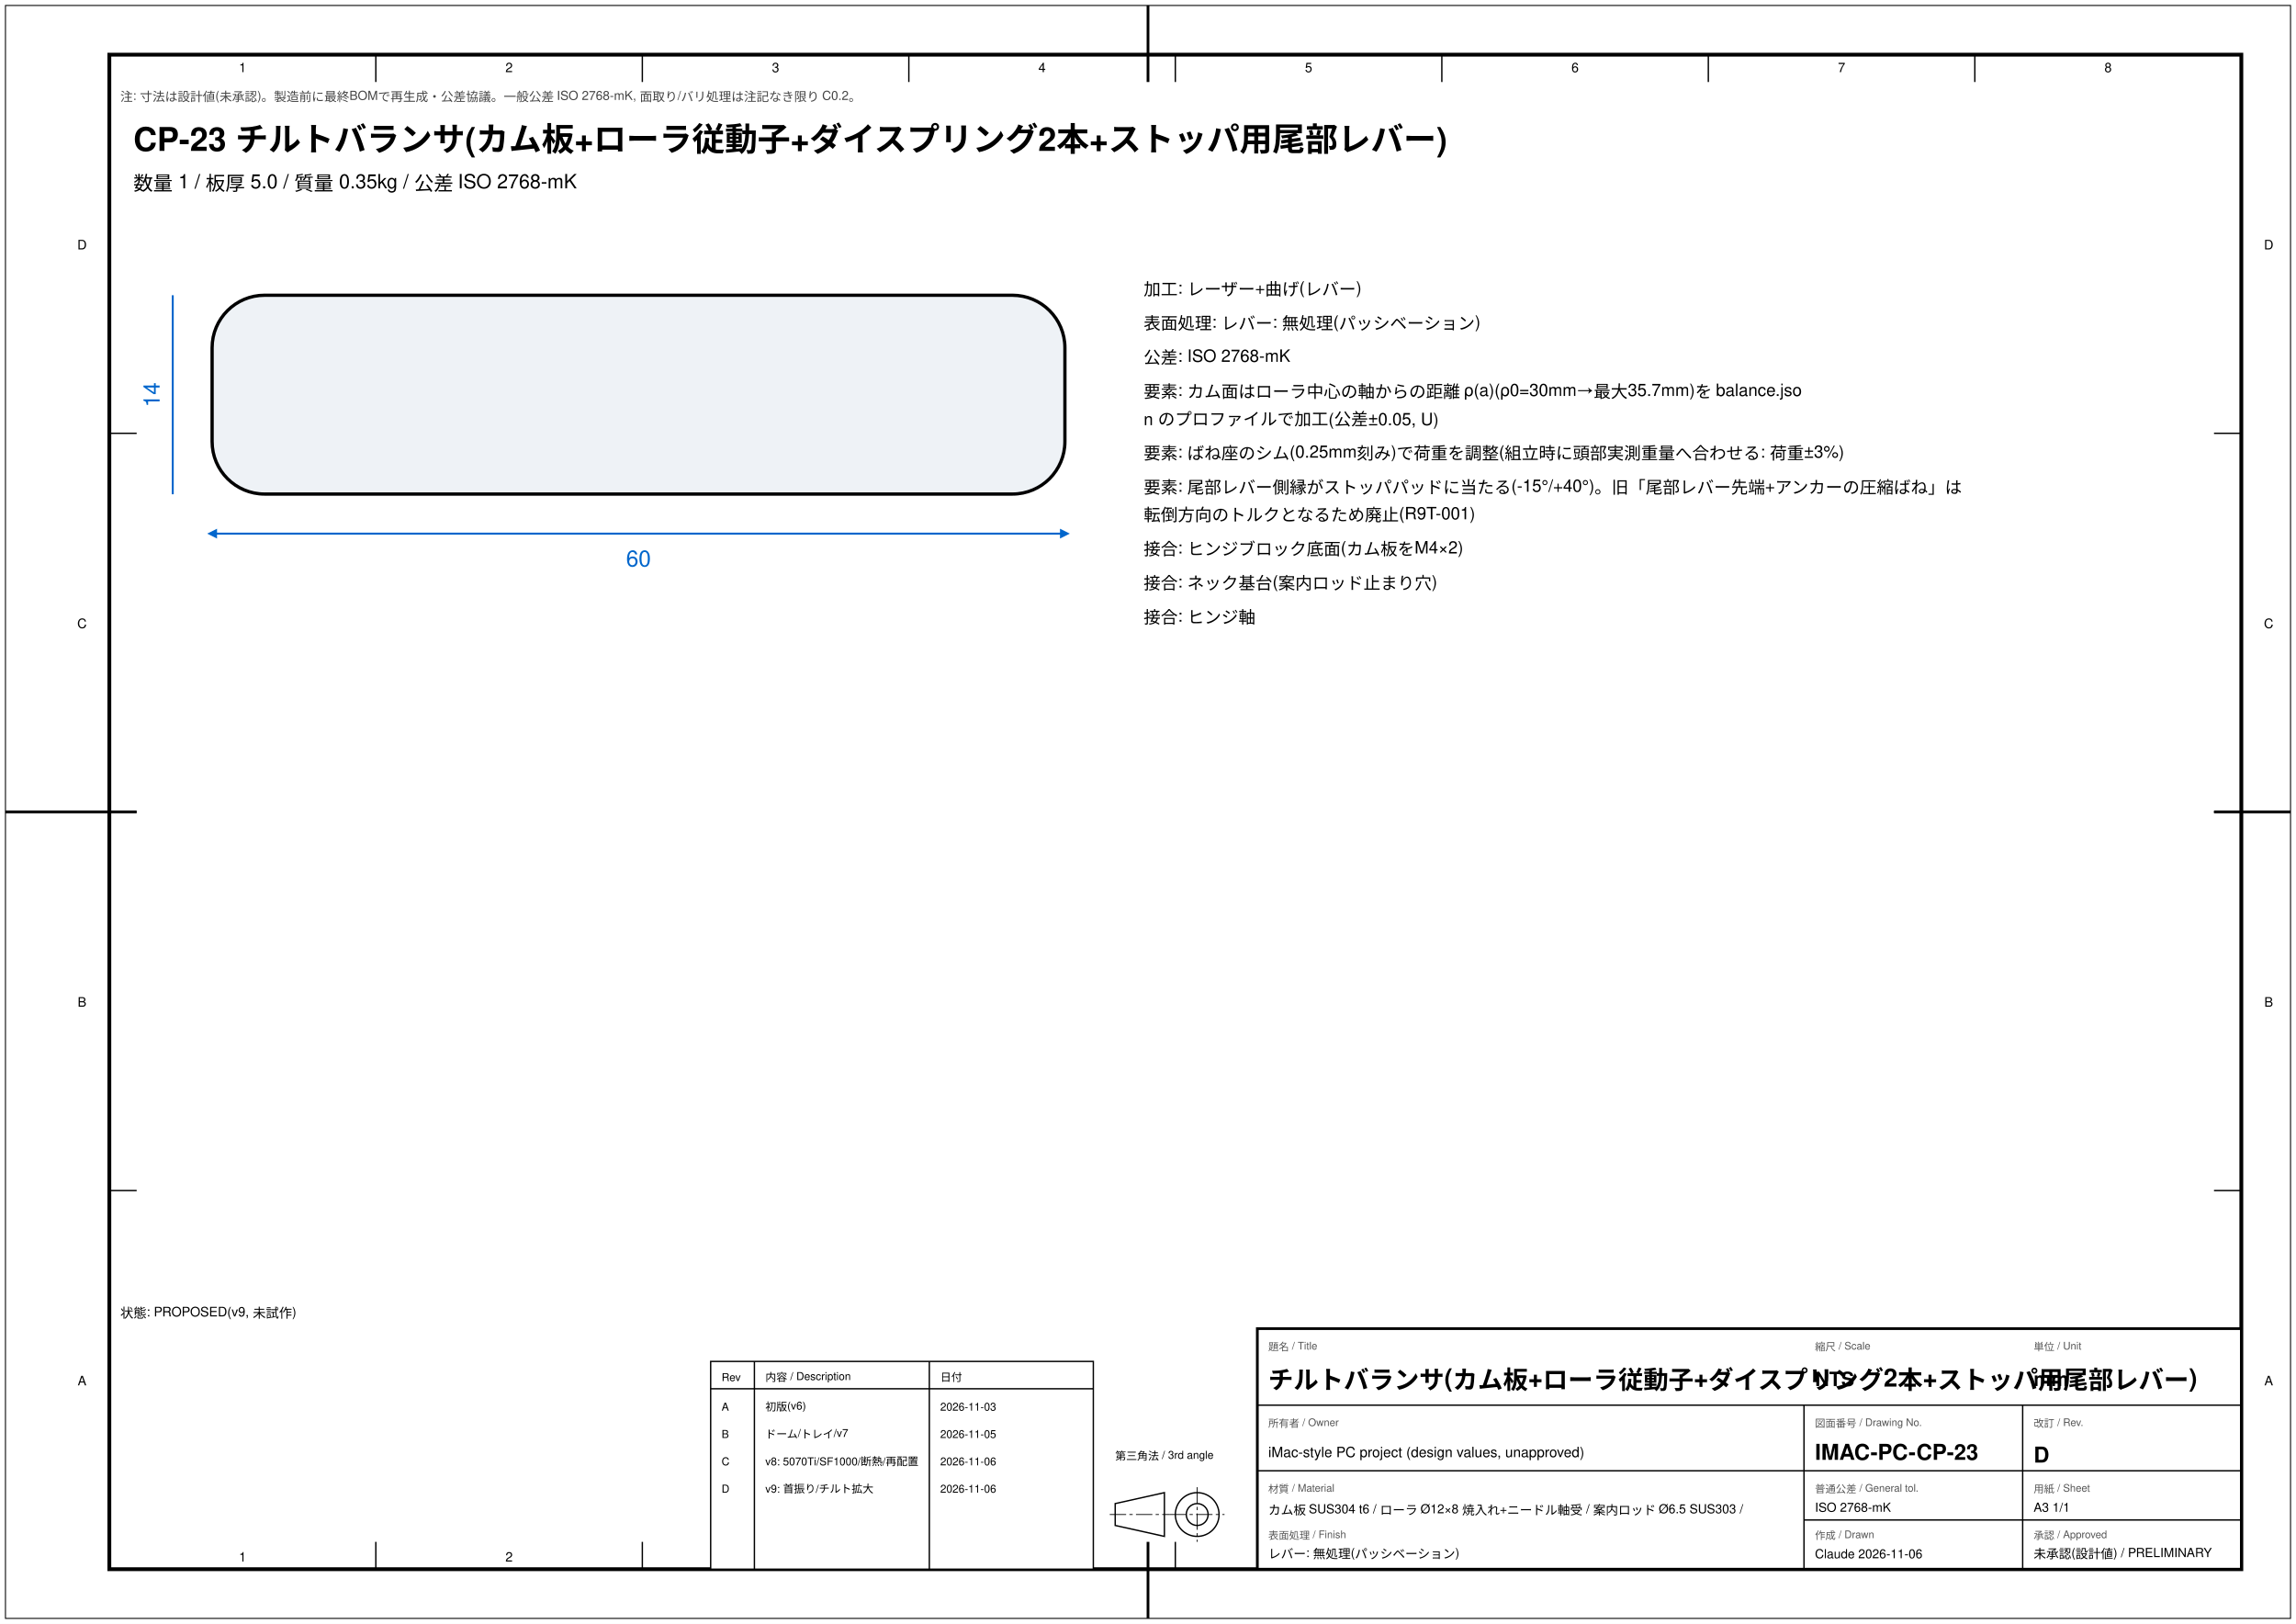
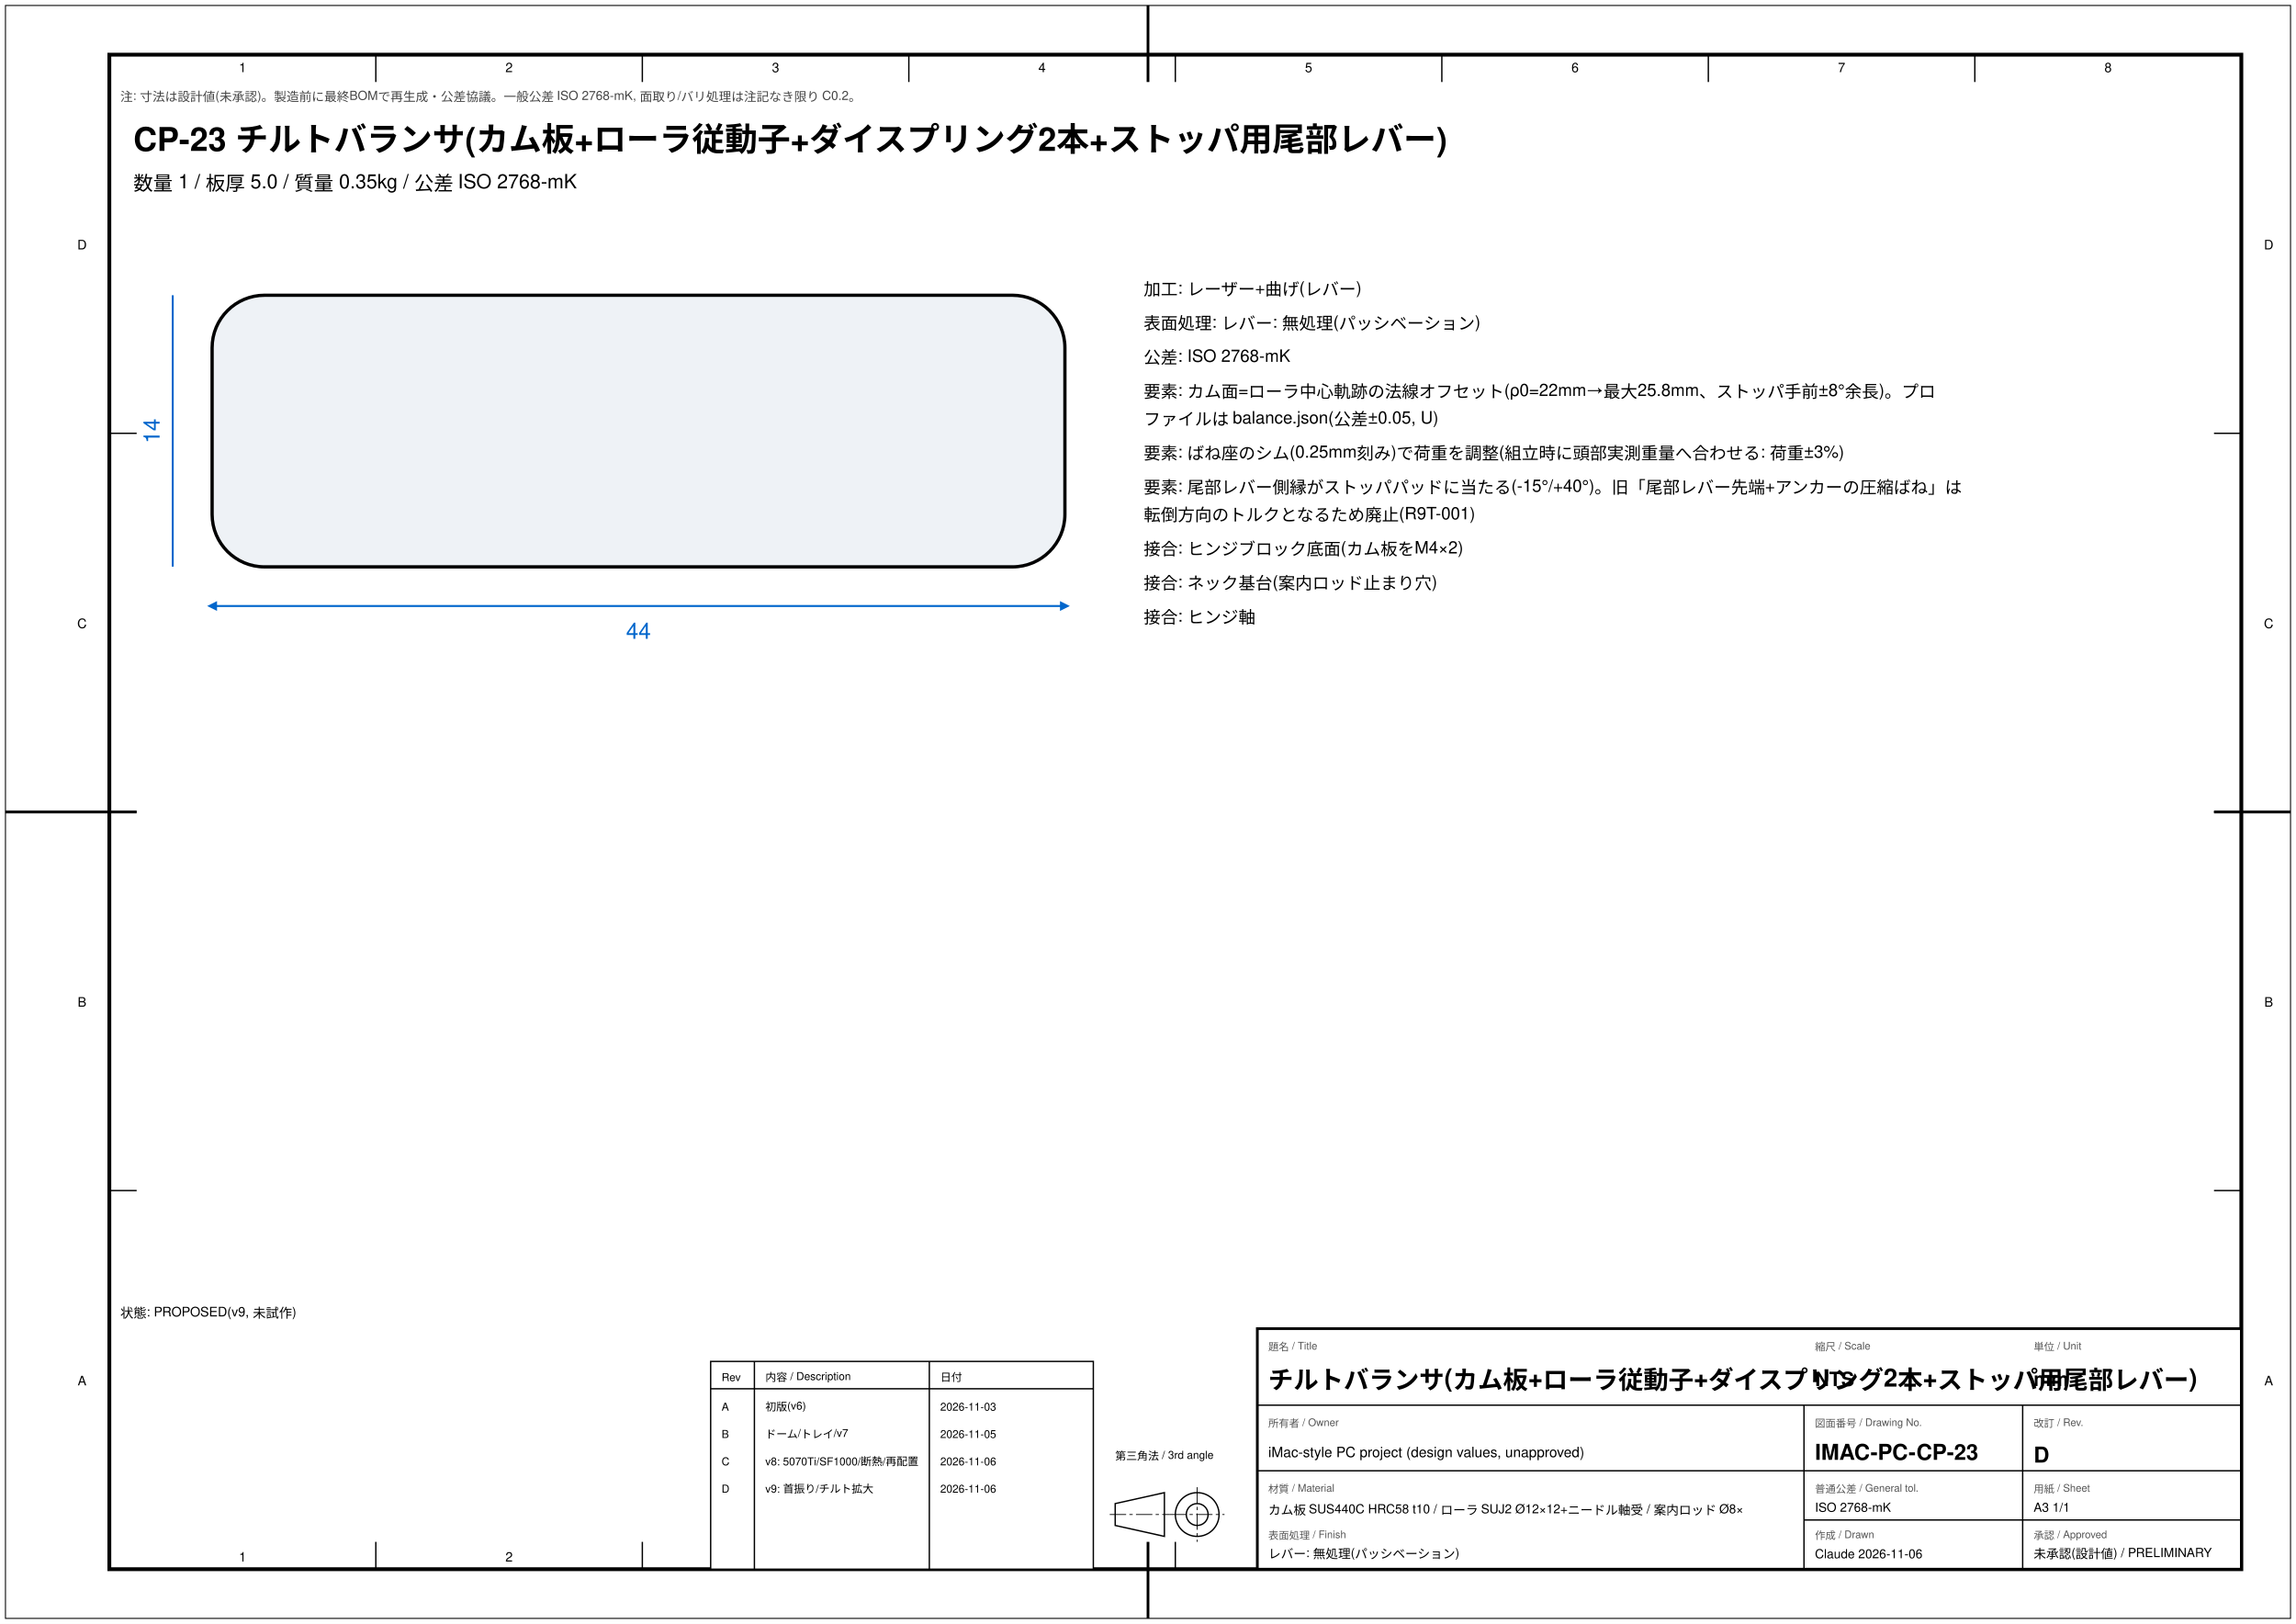
<svg xmlns="http://www.w3.org/2000/svg" viewBox="0 0 420 297" font-family="Helvetica,Arial,sans-serif">
  <defs>
    <marker id="a" markerWidth="5" markerHeight="5" refX="2.5" refY="2.5" orient="auto-start-reverse">
      <path d="M0,0 L5,2.5 L0,5 z" fill="#06c" />
    </marker>
  </defs>
  <rect width="100%" height="100%" fill="#fff" />
  <rect x="1" y="1" width="418" height="295" fill="none" stroke="#000" stroke-width=".18" />
  <rect x="20" y="10" width="390" height="277" fill="none" stroke="#000" stroke-width=".7" />
  <line x1="68.75" y1="10" x2="68.75" y2="15" stroke="#000" stroke-width="0.25" />
  <line x1="68.75" y1="287" x2="68.75" y2="282" stroke="#000" stroke-width="0.25" />
  <text x="44.38" y="13.20" font-size="2.4" text-anchor="middle" font-weight="normal" fill="#000">1</text>
  <text x="44.38" y="285.60" font-size="2.4" text-anchor="middle" font-weight="normal" fill="#000">1</text>
  <line x1="117.5" y1="10" x2="117.5" y2="15" stroke="#000" stroke-width="0.25" />
  <line x1="117.5" y1="287" x2="117.5" y2="282" stroke="#000" stroke-width="0.25" />
  <text x="93.12" y="13.20" font-size="2.4" text-anchor="middle" font-weight="normal" fill="#000">2</text>
  <text x="93.12" y="285.60" font-size="2.4" text-anchor="middle" font-weight="normal" fill="#000">2</text>
  <line x1="166.25" y1="10" x2="166.25" y2="15" stroke="#000" stroke-width="0.25" />
  <line x1="166.25" y1="287" x2="166.25" y2="282" stroke="#000" stroke-width="0.25" />
  <text x="141.88" y="13.20" font-size="2.4" text-anchor="middle" font-weight="normal" fill="#000">3</text>
  <text x="141.88" y="285.60" font-size="2.4" text-anchor="middle" font-weight="normal" fill="#000">3</text>
  <line x1="215.0" y1="10" x2="215.0" y2="15" stroke="#000" stroke-width="0.25" />
  <line x1="215.0" y1="287" x2="215.0" y2="282" stroke="#000" stroke-width="0.25" />
  <text x="190.62" y="13.20" font-size="2.4" text-anchor="middle" font-weight="normal" fill="#000">4</text>
  <text x="190.62" y="285.60" font-size="2.4" text-anchor="middle" font-weight="normal" fill="#000">4</text>
  <line x1="263.75" y1="10" x2="263.75" y2="15" stroke="#000" stroke-width="0.25" />
  <line x1="263.75" y1="287" x2="263.75" y2="282" stroke="#000" stroke-width="0.25" />
  <text x="239.38" y="13.20" font-size="2.4" text-anchor="middle" font-weight="normal" fill="#000">5</text>
  <text x="239.38" y="285.60" font-size="2.4" text-anchor="middle" font-weight="normal" fill="#000">5</text>
  <line x1="312.5" y1="10" x2="312.5" y2="15" stroke="#000" stroke-width="0.25" />
  <line x1="312.5" y1="287" x2="312.5" y2="282" stroke="#000" stroke-width="0.25" />
  <text x="288.12" y="13.20" font-size="2.4" text-anchor="middle" font-weight="normal" fill="#000">6</text>
  <text x="288.12" y="285.60" font-size="2.4" text-anchor="middle" font-weight="normal" fill="#000">6</text>
  <line x1="361.25" y1="10" x2="361.25" y2="15" stroke="#000" stroke-width="0.25" />
  <line x1="361.25" y1="287" x2="361.25" y2="282" stroke="#000" stroke-width="0.25" />
  <text x="336.88" y="13.20" font-size="2.4" text-anchor="middle" font-weight="normal" fill="#000">7</text>
  <text x="336.88" y="285.60" font-size="2.4" text-anchor="middle" font-weight="normal" fill="#000">7</text>
  <text x="385.62" y="13.20" font-size="2.4" text-anchor="middle" font-weight="normal" fill="#000">8</text>
  <text x="385.62" y="285.60" font-size="2.4" text-anchor="middle" font-weight="normal" fill="#000">8</text>
  <line x1="20" y1="79.25" x2="25" y2="79.25" stroke="#000" stroke-width="0.25" />
  <line x1="410" y1="79.25" x2="405" y2="79.25" stroke="#000" stroke-width="0.25" />
  <line x1="20" y1="148.5" x2="25" y2="148.5" stroke="#000" stroke-width="0.25" />
  <line x1="410" y1="148.5" x2="405" y2="148.5" stroke="#000" stroke-width="0.25" />
  <line x1="20" y1="217.75" x2="25" y2="217.75" stroke="#000" stroke-width="0.25" />
  <line x1="410" y1="217.75" x2="405" y2="217.75" stroke="#000" stroke-width="0.25" />
  <text x="15.00" y="45.62" font-size="2.4" text-anchor="middle" font-weight="normal" fill="#000">D</text>
  <text x="415.00" y="45.62" font-size="2.4" text-anchor="middle" font-weight="normal" fill="#000">D</text>
  <text x="15.00" y="114.88" font-size="2.4" text-anchor="middle" font-weight="normal" fill="#000">C</text>
  <text x="415.00" y="114.88" font-size="2.4" text-anchor="middle" font-weight="normal" fill="#000">C</text>
  <text x="15.00" y="184.12" font-size="2.4" text-anchor="middle" font-weight="normal" fill="#000">B</text>
  <text x="415.00" y="184.12" font-size="2.4" text-anchor="middle" font-weight="normal" fill="#000">B</text>
  <text x="15.00" y="253.38" font-size="2.4" text-anchor="middle" font-weight="normal" fill="#000">A</text>
  <text x="415.00" y="253.38" font-size="2.4" text-anchor="middle" font-weight="normal" fill="#000">A</text>
  <line x1="1" y1="148.5" x2="25" y2="148.5" stroke="#000" stroke-width="0.5" />
  <line x1="405" y1="148.5" x2="419" y2="148.5" stroke="#000" stroke-width="0.5" />
  <line x1="210.0" y1="1" x2="210.0" y2="15" stroke="#000" stroke-width="0.5" />
  <line x1="210.0" y1="282" x2="210.0" y2="296" stroke="#000" stroke-width="0.5" />
  <rect x="230" y="243" width="180" height="44" fill="#fff" stroke="#000" stroke-width=".5" />
  <line x1="230" y1="257" x2="410" y2="257" stroke="#000" stroke-width="0.25" />
  <line x1="230" y1="269" x2="410" y2="269" stroke="#000" stroke-width="0.25" />
  <line x1="330" y1="257" x2="330" y2="287" stroke="#000" stroke-width="0.25" />
  <line x1="370" y1="257" x2="370" y2="287" stroke="#000" stroke-width="0.25" />
  <line x1="330" y1="278" x2="410" y2="278" stroke="#000" stroke-width="0.25" />
  <text x="232.00" y="247.00" font-size="1.9" text-anchor="start" font-weight="normal" fill="#555">題名 / Title</text>
  <text x="232.00" y="254.00" font-size="4.6" text-anchor="start" font-weight="bold" fill="#000">チルトバランサ(カム板+ローラ従動子+ダイスプリング2本+ストッパ用尾部レバー)</text>
  <text x="232.00" y="261.00" font-size="1.9" text-anchor="start" font-weight="normal" fill="#555">所有者 / Owner</text>
  <text x="232.00" y="266.50" font-size="2.6" text-anchor="start" font-weight="normal" fill="#000">iMac-style PC project (design values, unapproved)</text>
  <text x="232.00" y="273.00" font-size="1.9" text-anchor="start" font-weight="normal" fill="#555">材質 / Material</text>
-   <text x="232.00" y="277.00" font-size="2.3" text-anchor="start" font-weight="normal" fill="#000">カム板 SUS304 t6 / ローラ Ø12×8 焼入れ+ニードル軸受 / 案内ロッド Ø6.5 SUS303 /</text>
+   <text x="232.00" y="277.00" font-size="2.3" text-anchor="start" font-weight="normal" fill="#000">カム板 SUS440C HRC58 t10 / ローラ SUJ2 Ø12×12+ニードル軸受 / 案内ロッド Ø8×</text>
  <text x="232.00" y="281.50" font-size="1.9" text-anchor="start" font-weight="normal" fill="#555">表面処理 / Finish</text>
  <text x="232.00" y="285.00" font-size="2.3" text-anchor="start" font-weight="normal" fill="#000">レバー: 無処理(パッシベーション)</text>
  <text x="332.00" y="261.00" font-size="1.9" text-anchor="start" font-weight="normal" fill="#555">図面番号 / Drawing No.</text>
  <text x="332.00" y="267.00" font-size="4.0" text-anchor="start" font-weight="bold" fill="#000">IMAC-PC-CP-23</text>
  <text x="332.00" y="273.00" font-size="1.9" text-anchor="start" font-weight="normal" fill="#555">普通公差 / General tol.</text>
  <text x="332.00" y="276.50" font-size="2.3" text-anchor="start" font-weight="normal" fill="#000">ISO 2768-mK</text>
  <text x="372.00" y="261.00" font-size="1.9" text-anchor="start" font-weight="normal" fill="#555">改訂 / Rev.</text>
  <text x="372.00" y="267.50" font-size="4.0" text-anchor="start" font-weight="bold" fill="#000">D</text>
  <text x="372.00" y="273.00" font-size="1.9" text-anchor="start" font-weight="normal" fill="#555">用紙 / Sheet</text>
  <text x="372.00" y="276.50" font-size="2.3" text-anchor="start" font-weight="normal" fill="#000">A3  1/1</text>
  <text x="332.00" y="247.00" font-size="1.9" text-anchor="start" font-weight="normal" fill="#555">縮尺 / Scale</text>
  <text x="332.00" y="253.50" font-size="3.6" text-anchor="start" font-weight="bold" fill="#000">NTS</text>
  <text x="372.00" y="247.00" font-size="1.9" text-anchor="start" font-weight="normal" fill="#555">単位 / Unit</text>
  <text x="372.00" y="253.50" font-size="3.6" text-anchor="start" font-weight="bold" fill="#000">mm</text>
  <text x="332.00" y="281.50" font-size="1.9" text-anchor="start" font-weight="normal" fill="#555">作成 / Drawn</text>
  <text x="332.00" y="285.00" font-size="2.3" text-anchor="start" font-weight="normal" fill="#000">Claude 2026-11-06</text>
  <text x="372.00" y="281.50" font-size="1.9" text-anchor="start" font-weight="normal" fill="#555">承認 / Approved</text>
  <text x="372.00" y="285.00" font-size="2.3" text-anchor="start" font-weight="normal" fill="#000">未承認(設計値) / PRELIMINARY</text>
  <g transform="translate(204,273)" stroke="#000" stroke-width=".25" fill="none">
    <path d="M0,2 L9,0 L9,8 L0,6 Z" />
    <line x1="-1" y1="4" x2="10" y2="4" stroke="#000" stroke-width="0.15" stroke-dasharray="3,0.6,0.6,0.6" />
    <circle cx="15" cy="4" r="4" />
    <circle cx="15" cy="4" r="2" />
    <line x1="10" y1="4" x2="20" y2="4" stroke="#000" stroke-width="0.15" stroke-dasharray="3,0.6,0.6,0.6" />
    <line x1="15" y1="-1" x2="15" y2="9" stroke="#000" stroke-width="0.15" stroke-dasharray="3,0.6,0.6,0.6" />
  </g>
  <text x="204.00" y="267.00" font-size="2.0" text-anchor="start" font-weight="normal" fill="#000">第三角法 / 3rd angle</text>
  <rect x="130" y="249" width="70" height="38" fill="#fff" stroke="#000" stroke-width=".25" />
  <line x1="130" y1="254" x2="200" y2="254" stroke="#000" stroke-width="0.25" />
  <line x1="138" y1="249" x2="138" y2="287" stroke="#000" stroke-width="0.25" />
  <line x1="170" y1="249" x2="170" y2="287" stroke="#000" stroke-width="0.25" />
  <text x="132.00" y="252.60" font-size="2.0" text-anchor="start" font-weight="normal" fill="#000">Rev</text>
  <text x="140.00" y="252.60" font-size="2.0" text-anchor="start" font-weight="normal" fill="#000">内容 / Description</text>
  <text x="172.00" y="252.60" font-size="2.0" text-anchor="start" font-weight="normal" fill="#000">日付</text>
  <text x="132.00" y="258.00" font-size="2.0" text-anchor="start" font-weight="normal" fill="#000">A</text>
  <text x="140.00" y="258.00" font-size="2.0" text-anchor="start" font-weight="normal" fill="#000">初版(v6)</text>
  <text x="172.00" y="258.00" font-size="2.0" text-anchor="start" font-weight="normal" fill="#000">2026-11-03</text>
  <text x="132.00" y="263.00" font-size="2.0" text-anchor="start" font-weight="normal" fill="#000">B</text>
  <text x="140.00" y="263.00" font-size="2.0" text-anchor="start" font-weight="normal" fill="#000">ドーム/トレイ/v7</text>
  <text x="172.00" y="263.00" font-size="2.0" text-anchor="start" font-weight="normal" fill="#000">2026-11-05</text>
  <text x="132.00" y="268.00" font-size="2.0" text-anchor="start" font-weight="normal" fill="#000">C</text>
  <text x="140.00" y="268.00" font-size="2.0" text-anchor="start" font-weight="normal" fill="#000">v8: 5070Ti/SF1000/断熱/再配置</text>
  <text x="172.00" y="268.00" font-size="2.0" text-anchor="start" font-weight="normal" fill="#000">2026-11-06</text>
  <text x="132.00" y="273.00" font-size="2.0" text-anchor="start" font-weight="normal" fill="#000">D</text>
  <text x="140.00" y="273.00" font-size="2.0" text-anchor="start" font-weight="normal" fill="#000">v9: 首振り/チルト拡大</text>
  <text x="172.00" y="273.00" font-size="2.0" text-anchor="start" font-weight="normal" fill="#000">2026-11-06</text>
  <text x="22.00" y="241.00" font-size="2.4" text-anchor="start" font-weight="normal" fill="#000">状態: PROPOSED(v9, 未試作)</text>
  <text x="22.00" y="18.50" font-size="2.3" text-anchor="start" font-weight="normal" fill="#444">注: 寸法は設計値(未承認)。製造前に最終BOMで再生成・公差協議。一般公差 ISO 2768-mK, 面取り/バリ処理は注記なき限り C0.2。</text>
  <g transform="translate(22,18) scale(1.2)">
    <text x="2" y="8" font-size="5" font-weight="bold">CP-23 チルトバランサ(カム板+ローラ従動子+ダイスプリング2本+ストッパ用尾部レバー)</text>
    <text x="2" y="14" font-size="3">数量 1 / 板厚 5.0 / 質量 0.35kg / 公差 ISO 2768-mK</text>
-     <rect x="14" y="30" width="130.0" height="30.3" rx="8.0" fill="#eef2f6" stroke="#000" stroke-width=".5" />
-     <line x1="14" y1="66.333" x2="144.0" y2="66.333" stroke="#06c" stroke-width=".3" marker-start="url(#a)" marker-end="url(#a)" />
-     <text x="79.0" y="71.333" font-size="3.4" text-anchor="middle" fill="#06c">60</text>
-     <line x1="8" y1="30" x2="8" y2="60.333" stroke="#06c" stroke-width=".3" />
-     <text x="6" y="45.167" font-size="3.4" text-anchor="middle" fill="#06c" transform="rotate(-90 6 45.16667)">14</text>
+     <rect x="14" y="30" width="130.0" height="41.4" rx="8.0" fill="#eef2f6" stroke="#000" stroke-width=".5" />
+     <line x1="14" y1="77.364" x2="144.0" y2="77.364" stroke="#06c" stroke-width=".3" marker-start="url(#a)" marker-end="url(#a)" />
+     <text x="79.0" y="82.364" font-size="3.4" text-anchor="middle" fill="#06c">44</text>
+     <line x1="8" y1="30" x2="8" y2="71.364" stroke="#06c" stroke-width=".3" />
+     <text x="6" y="50.682" font-size="3.4" text-anchor="middle" fill="#06c" transform="rotate(-90 6 50.68182)">14</text>
    <text x="156" y="30" font-size="2.6">加工: レーザー+曲げ(レバー)</text>
    <text x="156" y="35.2" font-size="2.6">表面処理: レバー: 無処理(パッシベーション)</text>
    <text x="156" y="40.4" font-size="2.6">公差: ISO 2768-mK</text>
-     <text x="156" y="45.6" font-size="2.6">要素: カム面はローラ中心の軸からの距離 ρ(a)(ρ0=30mm→最大35.7mm)を balance.jso</text>
-     <text x="156" y="49.8" font-size="2.6">n のプロファイルで加工(公差±0.05, U)</text>
+     <text x="156" y="45.6" font-size="2.6">要素: カム面=ローラ中心軌跡の法線オフセット(ρ0=22mm→最大25.8mm、ストッパ手前±8°余長)。プロ</text>
+     <text x="156" y="49.8" font-size="2.6">ファイルは balance.json(公差±0.05, U)</text>
    <text x="156" y="55" font-size="2.6">要素: ばね座のシム(0.25mm刻み)で荷重を調整(組立時に頭部実測重量へ合わせる: 荷重±3%)</text>
    <text x="156" y="60.2" font-size="2.6">要素: 尾部レバー側縁がストッパパッドに当たる(-15°/+40°)。旧「尾部レバー先端+アンカーの圧縮ばね」は</text>
    <text x="156" y="64.4" font-size="2.6">転倒方向のトルクとなるため廃止(R9T-001)</text>
    <text x="156" y="69.6" font-size="2.6">接合: ヒンジブロック底面(カム板をM4×2)</text>
    <text x="156" y="74.8" font-size="2.6">接合: ネック基台(案内ロッド止まり穴)</text>
    <text x="156" y="80" font-size="2.6">接合: ヒンジ軸</text>
  </g>
</svg>
